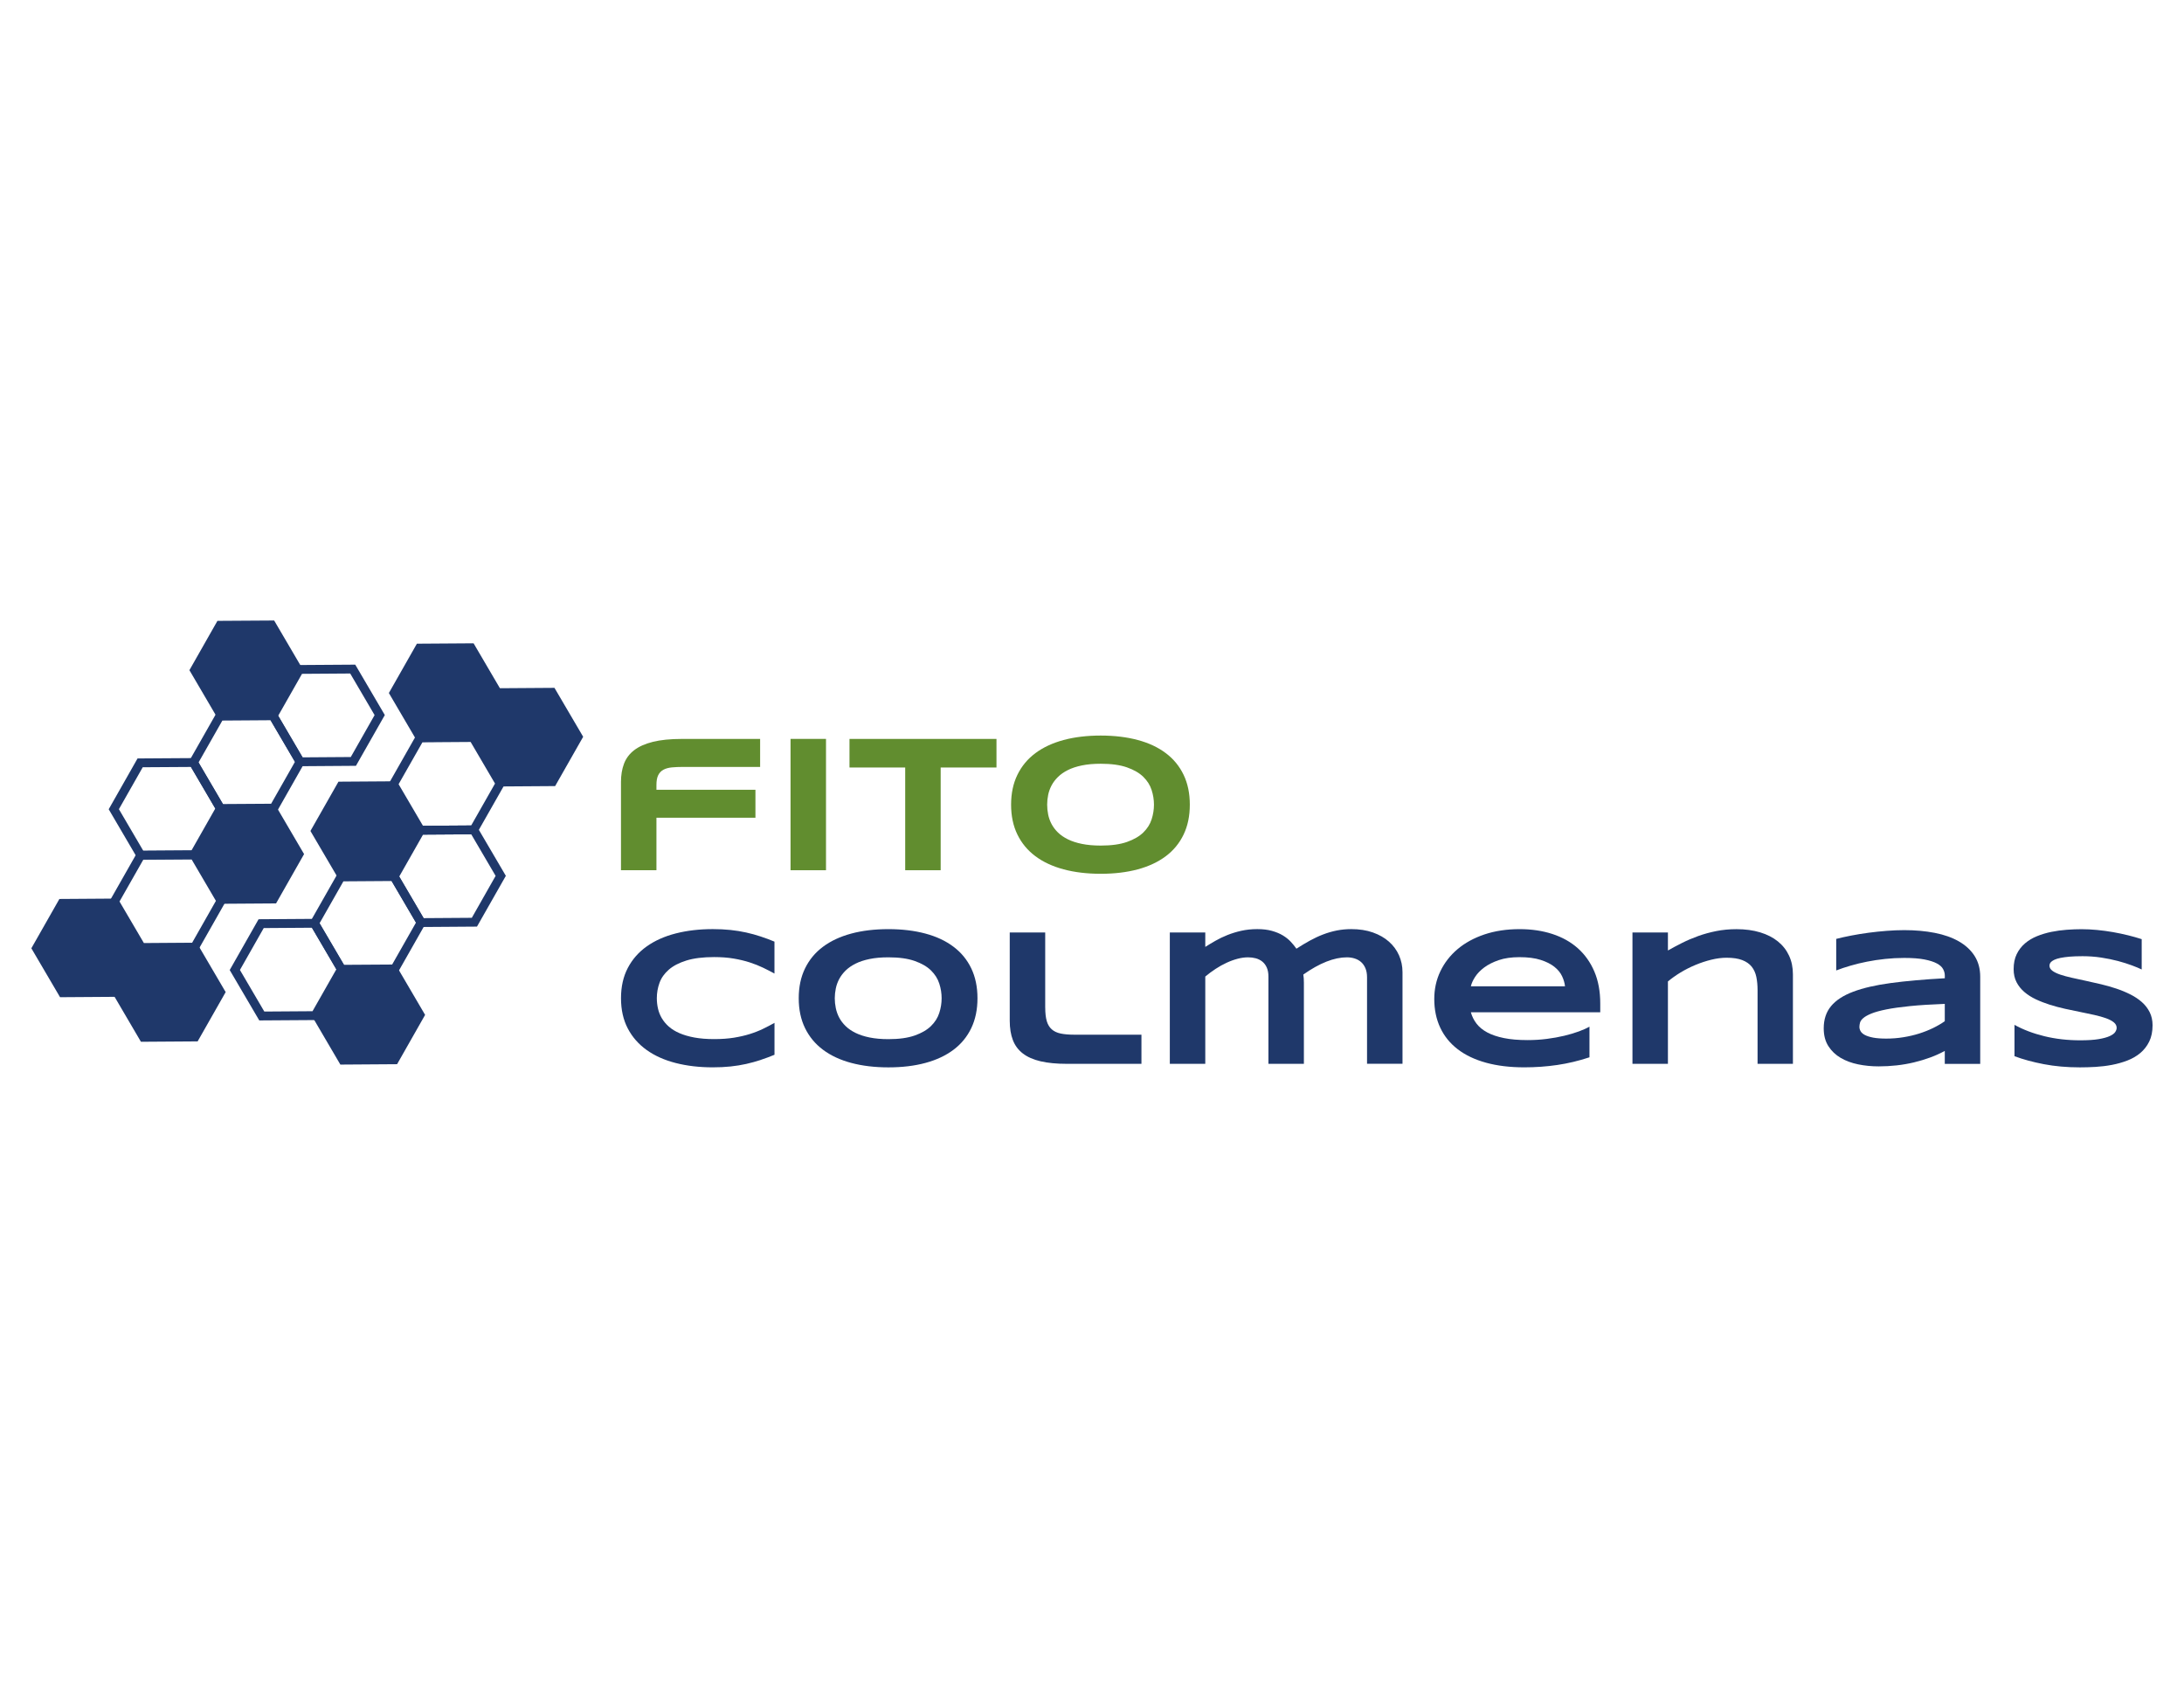
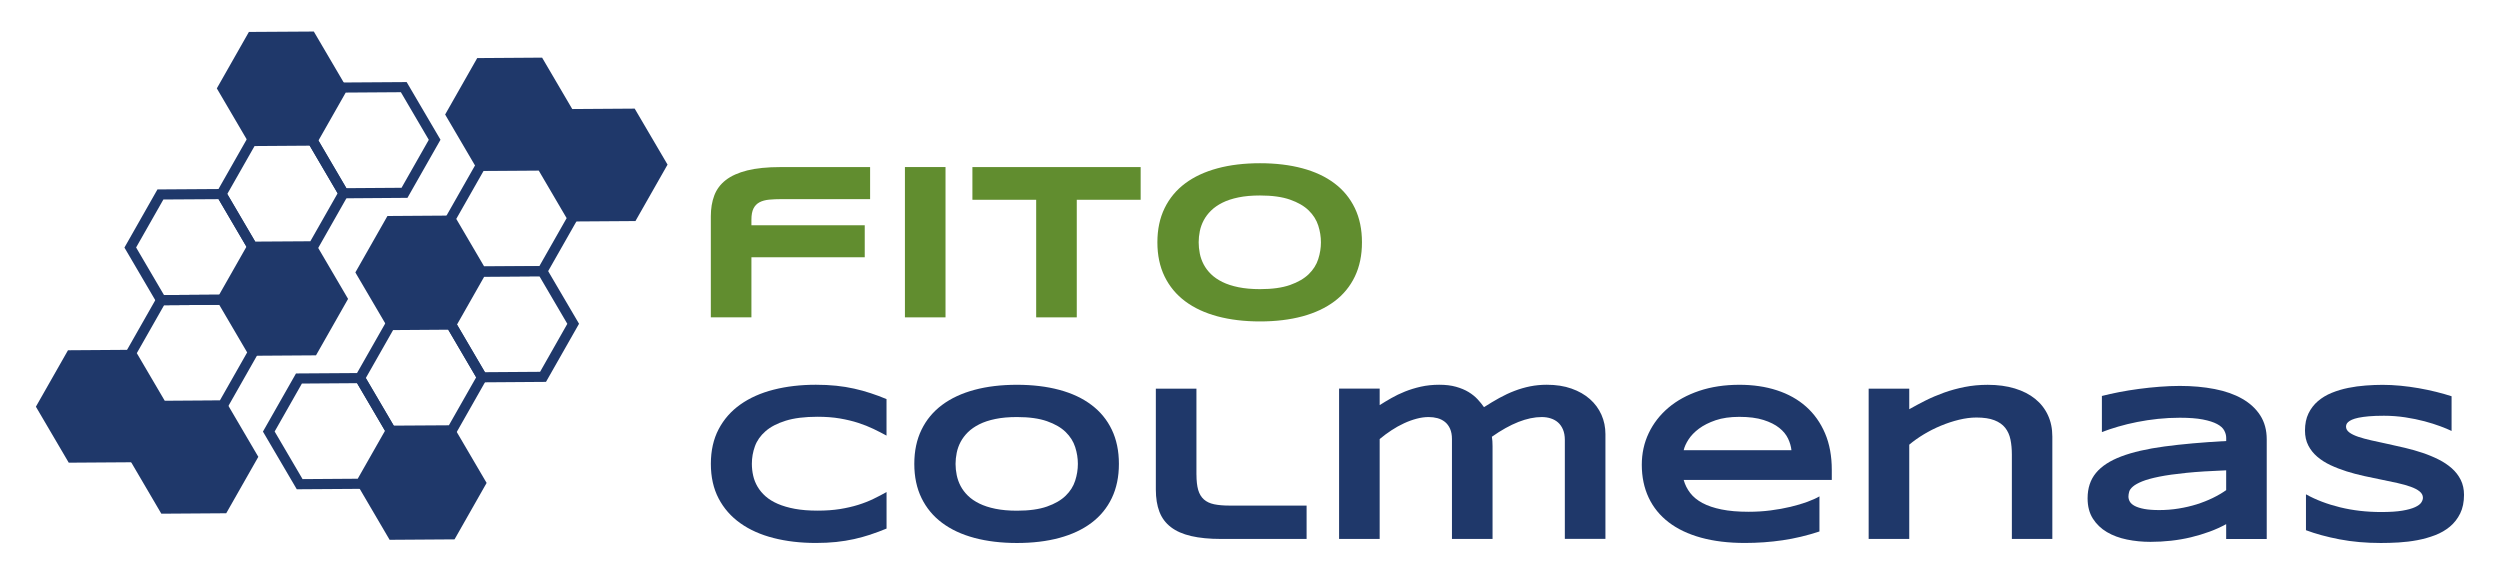
- <svg xmlns="http://www.w3.org/2000/svg" id="Capa_1" data-name="Capa 1" viewBox="0 0 792 612">
+ <svg xmlns="http://www.w3.org/2000/svg" id="Capa_1" data-name="Capa 1" viewBox="0 215 792 185">
  <defs>
    <style>
      .cls-1 {
        fill: #1f386a;
      }

      .cls-2 {
        fill: #618d2f;
      }
    </style>
  </defs>
  <g>
    <polygon class="cls-1" points="85.16 351.71 83.77 352.53 94.02 370 115.2 369.86 125.67 351.44 114.95 333.17 93.77 333.31 83.3 351.73 83.77 352.53 85.16 351.71 86.55 352.51 95.64 336.51 113.12 336.39 121.97 351.47 113.33 366.66 95.85 366.78 86.54 350.9 85.16 351.71 86.55 352.51 85.16 351.71" />
    <polygon class="cls-1" points="142.92 317.84 141.54 318.65 151.79 336.13 172.97 335.98 183.44 317.57 172.72 299.3 151.54 299.44 141.07 317.85 141.54 318.65 142.92 317.84 144.32 318.63 153.41 302.63 170.89 302.51 179.73 317.59 171.1 332.79 153.62 332.91 144.31 317.03 142.92 317.84 144.32 318.63 142.92 317.84" />
    <polygon class="cls-1" points="113.81 301.3 123.59 317.97 142.92 317.84 152.48 301.04 142.7 284.36 123.37 284.49 113.81 301.3" />
    <polygon class="cls-1" points="113.81 301.3 112.89 301.84 122.98 319.04 143.55 318.91 153.71 301.03 143.31 283.29 122.74 283.43 112.58 301.3 112.89 301.84 113.81 301.3 114.74 301.82 123.99 285.55 142.09 285.43 151.24 301.04 142.3 316.78 124.2 316.9 114.74 300.76 113.81 301.3 114.74 301.82 113.81 301.3" />
    <polygon class="cls-1" points="142.7 284.36 141.31 285.17 151.56 302.64 172.74 302.5 183.21 284.09 172.5 265.81 151.31 265.96 140.85 284.37 141.31 285.17 142.7 284.36 144.09 285.15 153.19 269.15 170.67 269.03 179.51 284.11 170.87 299.31 153.39 299.43 144.08 283.55 142.7 284.36 144.09 285.15 142.7 284.36" />
    <polygon class="cls-1" points="114.04 334.78 112.66 335.59 122.9 353.06 144.09 352.92 154.55 334.5 143.84 316.23 122.66 316.38 112.19 334.79 112.66 335.59 114.04 334.78 115.43 335.57 124.53 319.57 142.01 319.45 150.85 334.53 142.21 349.73 124.73 349.84 115.42 333.97 114.04 334.78 115.43 335.57 114.04 334.78" />
    <polygon class="cls-1" points="114.26 368.26 124.04 384.94 143.37 384.81 152.93 368 143.15 351.32 123.82 351.45 114.26 368.26" />
    <polygon class="cls-1" points="114.26 368.26 113.34 368.8 123.43 386.01 144 385.87 154.16 367.99 143.76 350.25 123.19 350.39 113.03 368.27 113.34 368.8 114.26 368.26 115.19 368.79 124.44 352.52 142.54 352.4 151.69 368.01 142.75 383.74 124.65 383.86 115.19 367.72 114.26 368.26 115.19 368.79 114.26 368.26" />
    <polygon class="cls-1" points="142.25 251.27 152.03 267.94 171.36 267.81 180.91 251.01 171.13 234.33 151.8 234.46 142.25 251.27" />
    <polygon class="cls-1" points="142.25 251.27 141.33 251.81 151.42 269.02 171.98 268.88 182.14 251 171.74 233.26 151.18 233.4 141.02 251.28 141.33 251.81 142.25 251.27 143.18 251.8 152.43 235.53 170.52 235.41 179.68 251.02 170.73 266.75 152.64 266.87 143.17 250.73 142.25 251.27 143.18 251.8 142.25 251.27" />
    <polygon class="cls-1" points="171.58 267.42 181.36 284.1 200.69 283.97 210.24 267.16 200.46 250.49 181.13 250.62 171.58 267.42" />
    <polygon class="cls-1" points="171.58 267.42 170.66 267.96 180.75 285.17 201.31 285.03 211.48 267.15 201.07 249.41 180.51 249.55 170.35 267.43 170.66 267.96 171.58 267.42 172.51 267.95 181.76 251.68 199.85 251.56 209.01 267.17 200.07 282.9 181.97 283.03 172.5 266.88 171.58 267.42 172.51 267.95 171.58 267.42" />
    <polygon class="cls-1" points="137.7 259.28 139.08 258.47 128.83 241 107.65 241.14 97.18 259.55 107.9 277.83 129.08 277.68 139.55 259.27 139.08 258.47 137.7 259.28 136.3 258.49 127.21 274.49 109.73 274.61 100.88 259.53 109.52 244.33 127 244.21 136.31 260.09 137.7 259.28 136.3 258.49 137.7 259.28" />
    <polygon class="cls-1" points="79.93 293.15 81.31 292.34 71.06 274.87 49.88 275.01 39.42 293.43 50.13 311.7 71.31 311.56 81.78 293.14 81.31 292.34 79.93 293.15 78.53 292.36 69.44 308.36 51.96 308.48 43.12 293.4 51.76 278.2 69.24 278.09 78.55 293.96 79.93 293.15 78.53 292.36 79.93 293.15" />
    <polygon class="cls-1" points="109.04 309.7 99.26 293.02 79.93 293.15 70.38 309.96 80.15 326.64 99.48 326.51 109.04 309.7" />
    <polygon class="cls-1" points="109.04 309.7 109.96 309.16 99.87 291.95 79.3 292.09 69.14 309.97 79.54 327.71 100.11 327.57 110.27 309.69 109.96 309.16 109.04 309.7 108.11 309.17 98.86 325.44 80.76 325.56 71.61 309.95 80.55 294.22 98.65 294.1 108.12 310.24 109.04 309.7 108.11 309.17 109.04 309.7" />
    <polygon class="cls-1" points="80.15 326.64 81.54 325.82 71.29 308.35 50.11 308.49 39.64 326.91 50.36 345.18 71.54 345.04 82 326.62 81.54 325.82 80.15 326.64 78.76 325.84 69.67 341.84 52.19 341.96 43.34 326.88 51.98 311.69 69.46 311.57 78.77 327.45 80.15 326.64 78.76 325.84 80.15 326.64" />
    <polygon class="cls-1" points="108.81 276.22 110.19 275.41 99.95 257.93 78.77 258.07 68.3 276.49 79.01 294.76 100.2 294.62 110.66 276.2 110.19 275.41 108.81 276.22 107.42 275.43 98.32 291.43 80.84 291.54 72 276.46 80.64 261.27 98.12 261.15 107.43 277.03 108.81 276.22 107.42 275.43 108.81 276.22" />
    <polygon class="cls-1" points="108.59 242.74 98.81 226.06 79.48 226.19 69.92 243 79.7 259.67 99.03 259.54 108.59 242.74" />
    <polygon class="cls-1" points="108.59 242.74 109.51 242.19 99.42 224.99 78.85 225.12 68.69 243 79.09 260.74 99.66 260.61 109.82 242.73 109.51 242.19 108.59 242.74 107.66 242.21 98.41 258.48 80.31 258.6 71.16 242.99 80.1 227.25 98.2 227.13 107.66 243.28 108.59 242.74 107.66 242.21 108.59 242.74" />
    <polygon class="cls-1" points="80.6 359.73 70.82 343.05 51.49 343.18 41.94 359.99 51.72 376.66 71.05 376.53 80.6 359.73" />
    <polygon class="cls-1" points="80.6 359.73 81.52 359.19 71.43 341.98 50.87 342.12 40.71 360 51.11 377.74 71.67 377.6 81.84 359.72 81.52 359.19 80.6 359.73 79.67 359.2 70.43 375.47 52.33 375.59 43.17 359.98 52.12 344.25 70.21 344.12 79.68 360.27 80.6 359.73 79.67 359.2 80.6 359.73" />
    <polygon class="cls-1" points="51.27 343.57 41.49 326.9 22.16 327.03 12.61 343.83 22.39 360.51 41.72 360.38 51.27 343.57" />
    <polygon class="cls-1" points="51.27 343.57 52.19 343.03 42.1 325.82 21.54 325.96 11.37 343.84 21.78 361.58 42.34 361.44 52.5 343.56 52.19 343.03 51.27 343.57 50.34 343.04 41.09 359.31 23 359.44 13.84 343.82 22.79 328.09 40.88 327.97 50.35 344.11 51.27 343.57 50.34 343.04 51.27 343.57" />
  </g>
  <g>
    <g>
      <path class="cls-2" d="M247.69,278.08c-1.5,0-2.85.06-4.04.17-1.19.12-2.2.39-3.03.83-.83.44-1.47,1.09-1.91,1.96s-.66,2.05-.66,3.55v1.77h35.9v10.15h-35.9v19.03h-12.86v-32.02c0-2.45.36-4.64,1.09-6.58.73-1.94,1.95-3.58,3.66-4.9,1.71-1.33,3.97-2.34,6.79-3.05,2.82-.7,6.33-1.06,10.54-1.06h28.38v10.15h-27.97Z" />
      <path class="cls-2" d="M286.68,315.54v-47.62h12.86v47.62h-12.86Z" />
      <path class="cls-2" d="M341.12,278.29v37.25h-12.86v-37.25h-20.2v-10.36h53.3v10.36h-20.24Z" />
      <path class="cls-2" d="M431.47,291.77c0,4.09-.75,7.7-2.25,10.83-1.5,3.13-3.65,5.75-6.45,7.85-2.79,2.1-6.19,3.69-10.17,4.77-3.99,1.07-8.46,1.61-13.43,1.61s-9.46-.54-13.46-1.61-7.42-2.66-10.24-4.77c-2.82-2.1-4.99-4.72-6.52-7.85-1.53-3.13-2.29-6.74-2.29-10.83s.76-7.7,2.29-10.83,3.7-5.75,6.52-7.85c2.82-2.1,6.23-3.69,10.24-4.77s8.5-1.61,13.46-1.61,9.44.54,13.43,1.61c3.99,1.07,7.38,2.66,10.17,4.77,2.8,2.1,4.94,4.72,6.45,7.85,1.5,3.13,2.25,6.74,2.25,10.83ZM418.47,291.77c0-1.78-.28-3.55-.85-5.32-.57-1.77-1.57-3.36-3.01-4.77-1.44-1.41-3.41-2.55-5.91-3.43-2.5-.88-5.67-1.32-9.53-1.32-2.59,0-4.86.2-6.83.61-1.96.4-3.66.96-5.09,1.68s-2.63,1.55-3.6,2.51c-.97.96-1.75,1.99-2.32,3.08-.58,1.1-.99,2.24-1.23,3.43-.24,1.19-.36,2.36-.36,3.52s.12,2.37.36,3.57.65,2.35,1.23,3.45c.58,1.1,1.35,2.12,2.32,3.07.97.95,2.17,1.77,3.6,2.48s3.13,1.26,5.09,1.66c1.96.4,4.24.61,6.83.61,3.86,0,7.03-.44,9.53-1.32,2.49-.88,4.46-2.02,5.91-3.43,1.44-1.41,2.45-3,3.01-4.77.57-1.77.85-3.54.85-5.32Z" />
    </g>
    <g>
      <path class="cls-1" d="M275.83,384.34c-1.69.55-3.43,1.03-5.23,1.44-1.8.4-3.7.71-5.7.92-2,.21-4.14.31-6.43.31-4.85,0-9.32-.52-13.39-1.56-4.08-1.04-7.59-2.6-10.54-4.7-2.94-2.09-5.24-4.7-6.88-7.83-1.64-3.13-2.46-6.79-2.46-10.97s.82-7.84,2.46-10.97,3.93-5.74,6.88-7.83c2.95-2.09,6.46-3.66,10.54-4.7,4.08-1.04,8.54-1.56,13.39-1.56,2.29,0,4.43.1,6.43.31,2,.21,3.9.51,5.7.92,1.8.4,3.55.88,5.23,1.44,1.69.55,3.36,1.18,5.02,1.87v11.57c-1.32-.72-2.7-1.43-4.16-2.13-1.46-.7-3.06-1.34-4.82-1.91s-3.69-1.03-5.79-1.39c-2.1-.36-4.47-.54-7.1-.54-4.04,0-7.4.42-10.07,1.25-2.67.83-4.8,1.94-6.39,3.33-1.59,1.39-2.71,2.97-3.36,4.77-.65,1.79-.97,3.64-.97,5.56,0,1.27.14,2.52.42,3.76.28,1.24.74,2.4,1.39,3.5.65,1.1,1.49,2.11,2.53,3.03,1.04.92,2.33,1.72,3.88,2.39,1.55.67,3.36,1.2,5.42,1.58,2.07.38,4.45.57,7.16.57s5-.17,7.1-.5c2.1-.34,4.03-.78,5.79-1.33s3.36-1.18,4.82-1.89c1.46-.7,2.84-1.43,4.16-2.17v11.57c-1.66.69-3.34,1.32-5.02,1.87Z" />
      <path class="cls-1" d="M354.47,361.96c0,4.09-.75,7.7-2.25,10.83-1.5,3.13-3.65,5.75-6.45,7.85-2.79,2.1-6.18,3.69-10.17,4.77s-8.46,1.61-13.43,1.61-9.46-.54-13.47-1.61-7.42-2.66-10.24-4.77c-2.82-2.1-4.99-4.72-6.52-7.85-1.53-3.13-2.29-6.74-2.29-10.83s.76-7.7,2.29-10.83c1.52-3.13,3.7-5.75,6.52-7.85,2.82-2.1,6.23-3.69,10.24-4.77s8.5-1.61,13.47-1.61,9.44.54,13.43,1.61,7.38,2.66,10.17,4.77c2.8,2.1,4.95,4.72,6.45,7.85,1.5,3.13,2.25,6.74,2.25,10.83ZM341.47,361.96c0-1.78-.28-3.55-.85-5.32-.57-1.77-1.57-3.36-3.01-4.77-1.44-1.41-3.41-2.55-5.91-3.43-2.5-.88-5.67-1.32-9.53-1.32-2.59,0-4.87.2-6.83.61-1.96.4-3.66.96-5.09,1.68s-2.63,1.55-3.61,2.51c-.97.96-1.74,1.99-2.32,3.08-.58,1.1-.99,2.24-1.23,3.43-.24,1.19-.37,2.36-.37,3.52s.12,2.37.37,3.57.65,2.35,1.23,3.45c.58,1.1,1.35,2.12,2.32,3.07.97.95,2.17,1.77,3.61,2.48s3.13,1.26,5.09,1.66c1.96.4,4.24.61,6.83.61,3.86,0,7.03-.44,9.53-1.32,2.5-.88,4.47-2.02,5.91-3.43,1.44-1.41,2.45-3,3.01-4.77.57-1.77.85-3.54.85-5.32Z" />
      <path class="cls-1" d="M379.04,365.35c0,1.99.19,3.61.55,4.87.37,1.26.97,2.26,1.8,3,.83.74,1.91,1.25,3.24,1.53,1.33.28,2.96.42,4.9.42h24.4v10.57h-27.03c-3.75,0-6.93-.31-9.55-.92-2.62-.61-4.77-1.56-6.43-2.84-1.66-1.28-2.87-2.9-3.62-4.87-.75-1.96-1.13-4.3-1.13-7v-31.99h12.86v27.24Z" />
      <path class="cls-1" d="M437.08,338.11v5.23c1.13-.72,2.36-1.46,3.69-2.22,1.33-.76,2.77-1.46,4.33-2.08,1.56-.62,3.23-1.14,5.02-1.54,1.79-.4,3.73-.61,5.81-.61s3.81.21,5.33.64c1.53.43,2.85.98,3.97,1.66,1.12.68,2.07,1.44,2.86,2.29s1.47,1.68,2.04,2.51c1.64-1.06,3.26-2.03,4.85-2.91,1.6-.88,3.2-1.63,4.82-2.25,1.62-.62,3.27-1.1,4.96-1.44,1.68-.33,3.44-.5,5.27-.5,2.91,0,5.52.4,7.81,1.21,2.3.81,4.25,1.92,5.84,3.33,1.6,1.41,2.81,3.07,3.66,4.97.84,1.91,1.26,3.94,1.26,6.12v33.2h-12.86v-31.36c0-1.27-.2-2.37-.59-3.29-.39-.92-.92-1.67-1.58-2.25-.66-.58-1.44-1-2.32-1.28s-1.83-.42-2.82-.42c-4.62,0-9.89,2.08-15.8,6.24.07.39.12.85.16,1.39s.05,1.06.05,1.59v29.39h-12.86v-31.64c0-1.27-.2-2.35-.59-3.24-.39-.89-.93-1.61-1.61-2.17-.68-.55-1.47-.95-2.36-1.2-.89-.24-1.83-.36-2.82-.36-1.2,0-2.47.17-3.79.52-1.33.35-2.67.83-4.02,1.46-1.35.62-2.68,1.36-3.98,2.22-1.31.86-2.55,1.78-3.73,2.77v31.64h-12.86v-47.62h12.86Z" />
      <path class="cls-1" d="M576.4,383.37c-3.91,1.29-7.8,2.22-11.7,2.79s-7.87.85-11.94.85c-5.2,0-9.82-.56-13.88-1.68-4.05-1.12-7.47-2.74-10.24-4.87-2.77-2.12-4.89-4.72-6.34-7.8s-2.18-6.55-2.18-10.43c0-3.6.73-6.95,2.2-10.03,1.47-3.08,3.55-5.76,6.24-8.04,2.69-2.28,5.94-4.05,9.75-5.34,3.81-1.28,8.07-1.92,12.75-1.92,4.32,0,8.28.58,11.87,1.75,3.59,1.17,6.68,2.89,9.25,5.18s4.57,5.11,6,8.46,2.13,7.21,2.13,11.57v3.19h-46.92c.42,1.5,1.1,2.88,2.06,4.12.96,1.25,2.26,2.31,3.9,3.19,1.64.88,3.66,1.56,6.05,2.04,2.39.49,5.25.73,8.58.73,2.36,0,4.67-.14,6.93-.43,2.26-.29,4.38-.67,6.34-1.14,1.96-.47,3.74-1,5.32-1.58,1.58-.58,2.86-1.16,3.83-1.73v11.12ZM567.53,357.63c-.12-1.18-.47-2.4-1.06-3.66-.59-1.26-1.52-2.4-2.79-3.41-1.27-1.02-2.93-1.85-4.99-2.51-2.06-.66-4.62-.99-7.69-.99-2.89,0-5.38.36-7.48,1.07-2.1.72-3.87,1.61-5.29,2.67-1.42,1.06-2.52,2.21-3.31,3.43-.79,1.23-1.3,2.36-1.53,3.4h34.14Z" />
      <path class="cls-1" d="M637.36,385.73v-26.68c0-1.78-.15-3.39-.45-4.83s-.86-2.68-1.68-3.71c-.82-1.03-1.96-1.82-3.43-2.39-1.47-.57-3.36-.85-5.67-.85-1.76,0-3.6.24-5.53.71-1.93.47-3.84,1.1-5.74,1.89-1.9.79-3.71,1.7-5.42,2.74-1.72,1.04-3.25,2.13-4.59,3.26v29.87h-12.86v-47.62h12.86v6.52c1.62-.92,3.34-1.84,5.17-2.76,1.82-.91,3.77-1.74,5.82-2.48,2.06-.74,4.24-1.34,6.55-1.8,2.31-.46,4.75-.69,7.31-.69,3.21,0,6.08.39,8.61,1.16s4.67,1.87,6.43,3.29,3.1,3.14,4.04,5.16c.94,2.02,1.4,4.28,1.4,6.78v32.44h-12.82Z" />
      <path class="cls-1" d="M705.25,385.73v-4.68c-1.64.9-3.4,1.7-5.29,2.39s-3.84,1.28-5.87,1.77c-2.04.49-4.13.85-6.29,1.09-2.16.24-4.34.36-6.53.36-2.56,0-5.04-.24-7.43-.73-2.39-.49-4.51-1.27-6.36-2.36-1.85-1.09-3.33-2.51-4.45-4.26-1.12-1.76-1.68-3.9-1.68-6.45,0-3.21.88-5.89,2.64-8.02,1.76-2.14,4.44-3.89,8.04-5.25,3.61-1.36,8.16-2.41,13.67-3.15,5.51-.74,12.03-1.32,19.56-1.73v-1c0-.79-.21-1.56-.63-2.34-.41-.77-1.17-1.46-2.27-2.04-1.1-.59-2.6-1.07-4.51-1.44-1.91-.37-4.34-.55-7.3-.55-2.33,0-4.64.12-6.91.36-2.28.24-4.47.57-6.58.99-2.12.42-4.12.9-6.01,1.46-1.9.55-3.62,1.13-5.17,1.73v-11.44c1.62-.42,3.43-.82,5.44-1.21s4.1-.73,6.27-1.02c2.17-.29,4.37-.52,6.58-.69,2.22-.17,4.34-.26,6.38-.26,4,0,7.68.33,11.06.99s6.28,1.68,8.71,3.07c2.44,1.39,4.35,3.14,5.72,5.27,1.37,2.13,2.06,4.66,2.06,7.59v31.57h-12.86ZM705.25,364c-4.95.19-9.15.45-12.6.8-3.46.35-6.33.75-8.61,1.21-2.29.46-4.08.96-5.39,1.49-1.3.53-2.28,1.07-2.93,1.63-.65.55-1.05,1.11-1.2,1.66-.15.55-.23,1.06-.23,1.53,0,.55.15,1.09.45,1.61.3.52.83.98,1.58,1.37.75.39,1.75.7,3,.94,1.25.23,2.82.35,4.71.35,2.1,0,4.16-.16,6.17-.49,2.01-.32,3.92-.77,5.72-1.33,1.8-.57,3.49-1.24,5.08-2.01,1.58-.77,3-1.6,4.25-2.48v-6.27Z" />
      <path class="cls-1" d="M776.67,351.53c-.9-.44-2.09-.94-3.57-1.49-1.48-.55-3.15-1.08-5.02-1.58-1.87-.5-3.91-.91-6.1-1.25-2.19-.33-4.45-.5-6.76-.5-1.85,0-3.43.06-4.73.17-1.3.12-2.4.27-3.29.45-.89.19-1.6.4-2.12.64-.52.24-.92.49-1.2.75-.28.25-.46.51-.54.76s-.12.48-.12.69c0,.69.35,1.3,1.04,1.82.69.52,1.64.98,2.84,1.39,1.2.4,2.6.79,4.19,1.14,1.6.36,3.29.73,5.08,1.11,1.79.38,3.64.8,5.54,1.25,1.91.45,3.75.98,5.55,1.58,1.79.6,3.48,1.3,5.07,2.1,1.6.8,2.99,1.73,4.19,2.79,1.2,1.06,2.15,2.29,2.84,3.67.69,1.39,1.04,2.97,1.04,4.75,0,2.29-.41,4.25-1.21,5.89-.81,1.64-1.89,3.03-3.24,4.16-1.35,1.13-2.92,2.04-4.69,2.72-1.78.68-3.65,1.21-5.6,1.58s-3.93.61-5.93.73c-2,.12-3.9.17-5.7.17-4.71,0-9.07-.39-13.08-1.16-4.01-.77-7.55-1.74-10.62-2.89v-11.37c3.16,1.76,6.78,3.13,10.83,4.12s8.39,1.49,13.01,1.49c2.72,0,4.95-.14,6.67-.43,1.72-.29,3.07-.66,4.04-1.11.97-.45,1.63-.94,1.98-1.47.35-.53.52-1.04.52-1.52,0-.76-.35-1.43-1.04-1.99-.69-.57-1.64-1.06-2.84-1.49-1.2-.43-2.6-.82-4.19-1.18-1.6-.36-3.29-.72-5.08-1.07-1.79-.36-3.63-.74-5.53-1.16-1.9-.42-3.74-.91-5.53-1.47-1.79-.57-3.48-1.22-5.08-1.97-1.59-.75-2.99-1.64-4.19-2.67-1.2-1.03-2.15-2.22-2.84-3.57-.69-1.35-1.04-2.92-1.04-4.7,0-2.1.37-3.92,1.11-5.44.74-1.52,1.74-2.82,3-3.9,1.26-1.07,2.71-1.95,4.37-2.62,1.65-.67,3.39-1.19,5.21-1.56s3.67-.62,5.55-.76c1.87-.14,3.65-.21,5.33-.21,1.85,0,3.75.09,5.7.28,1.95.19,3.88.45,5.77.78,1.9.34,3.73.72,5.5,1.16,1.77.44,3.4.9,4.9,1.39v11.02Z" />
    </g>
  </g>
</svg>
